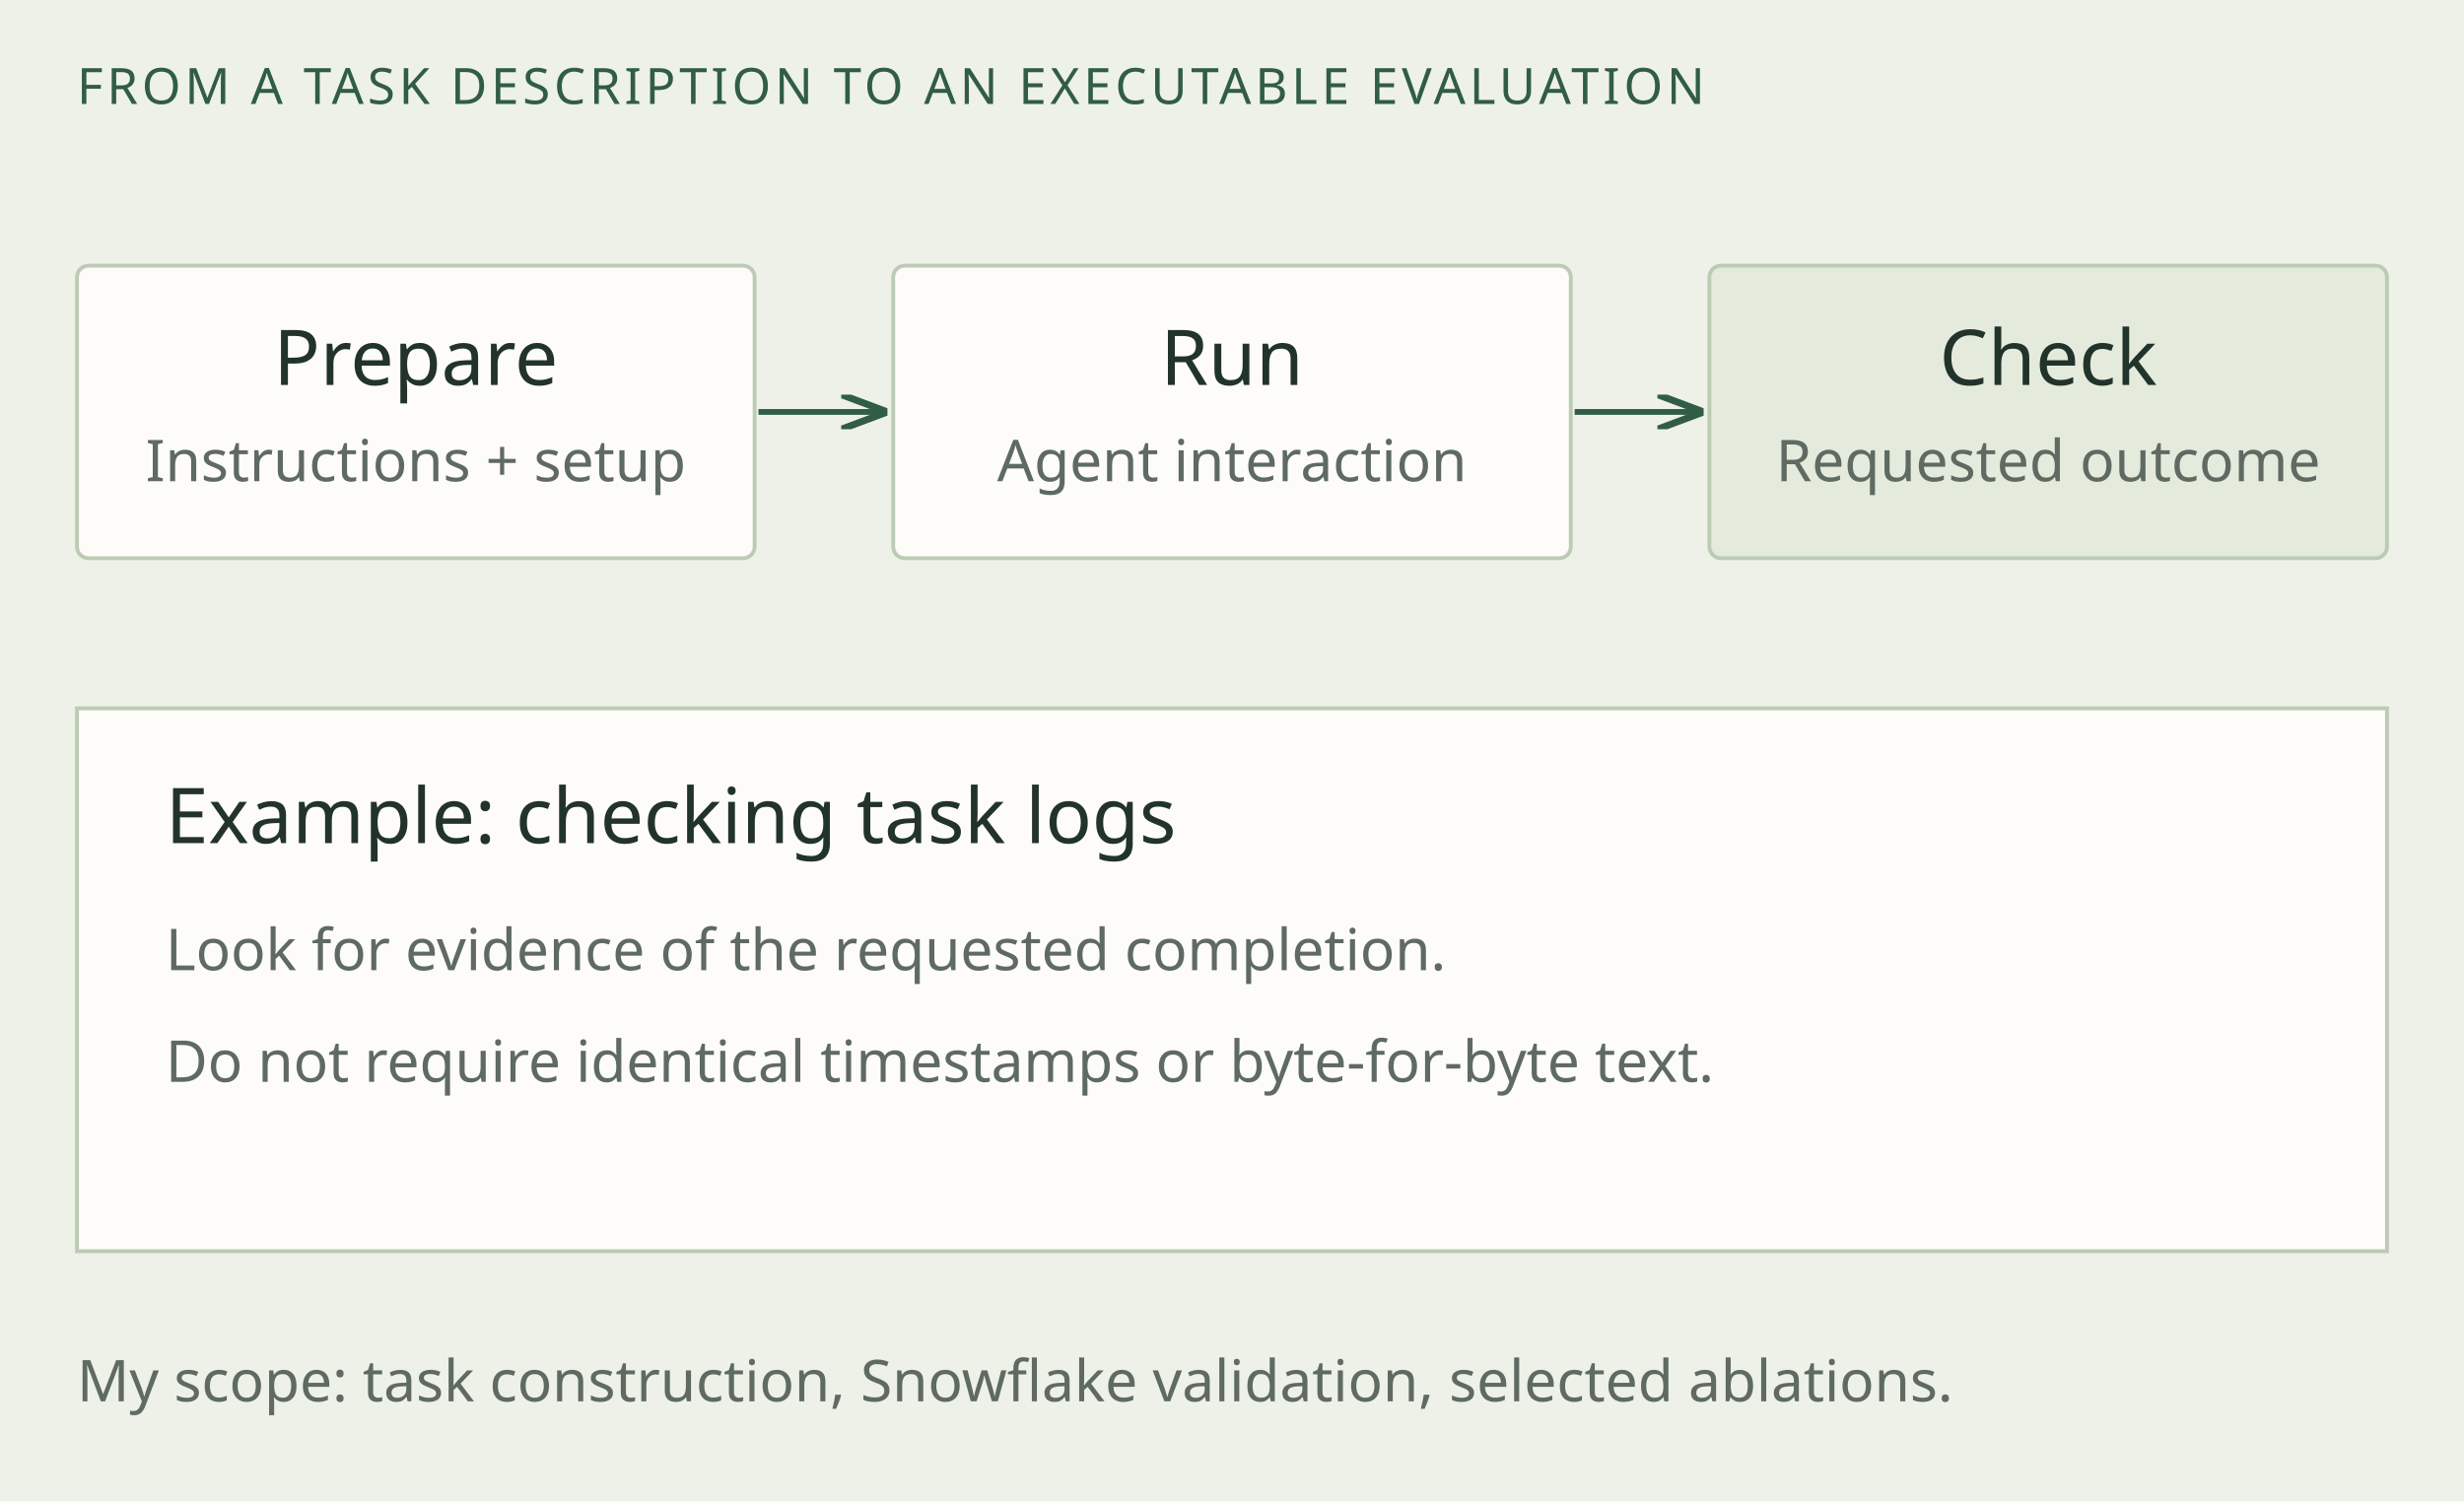
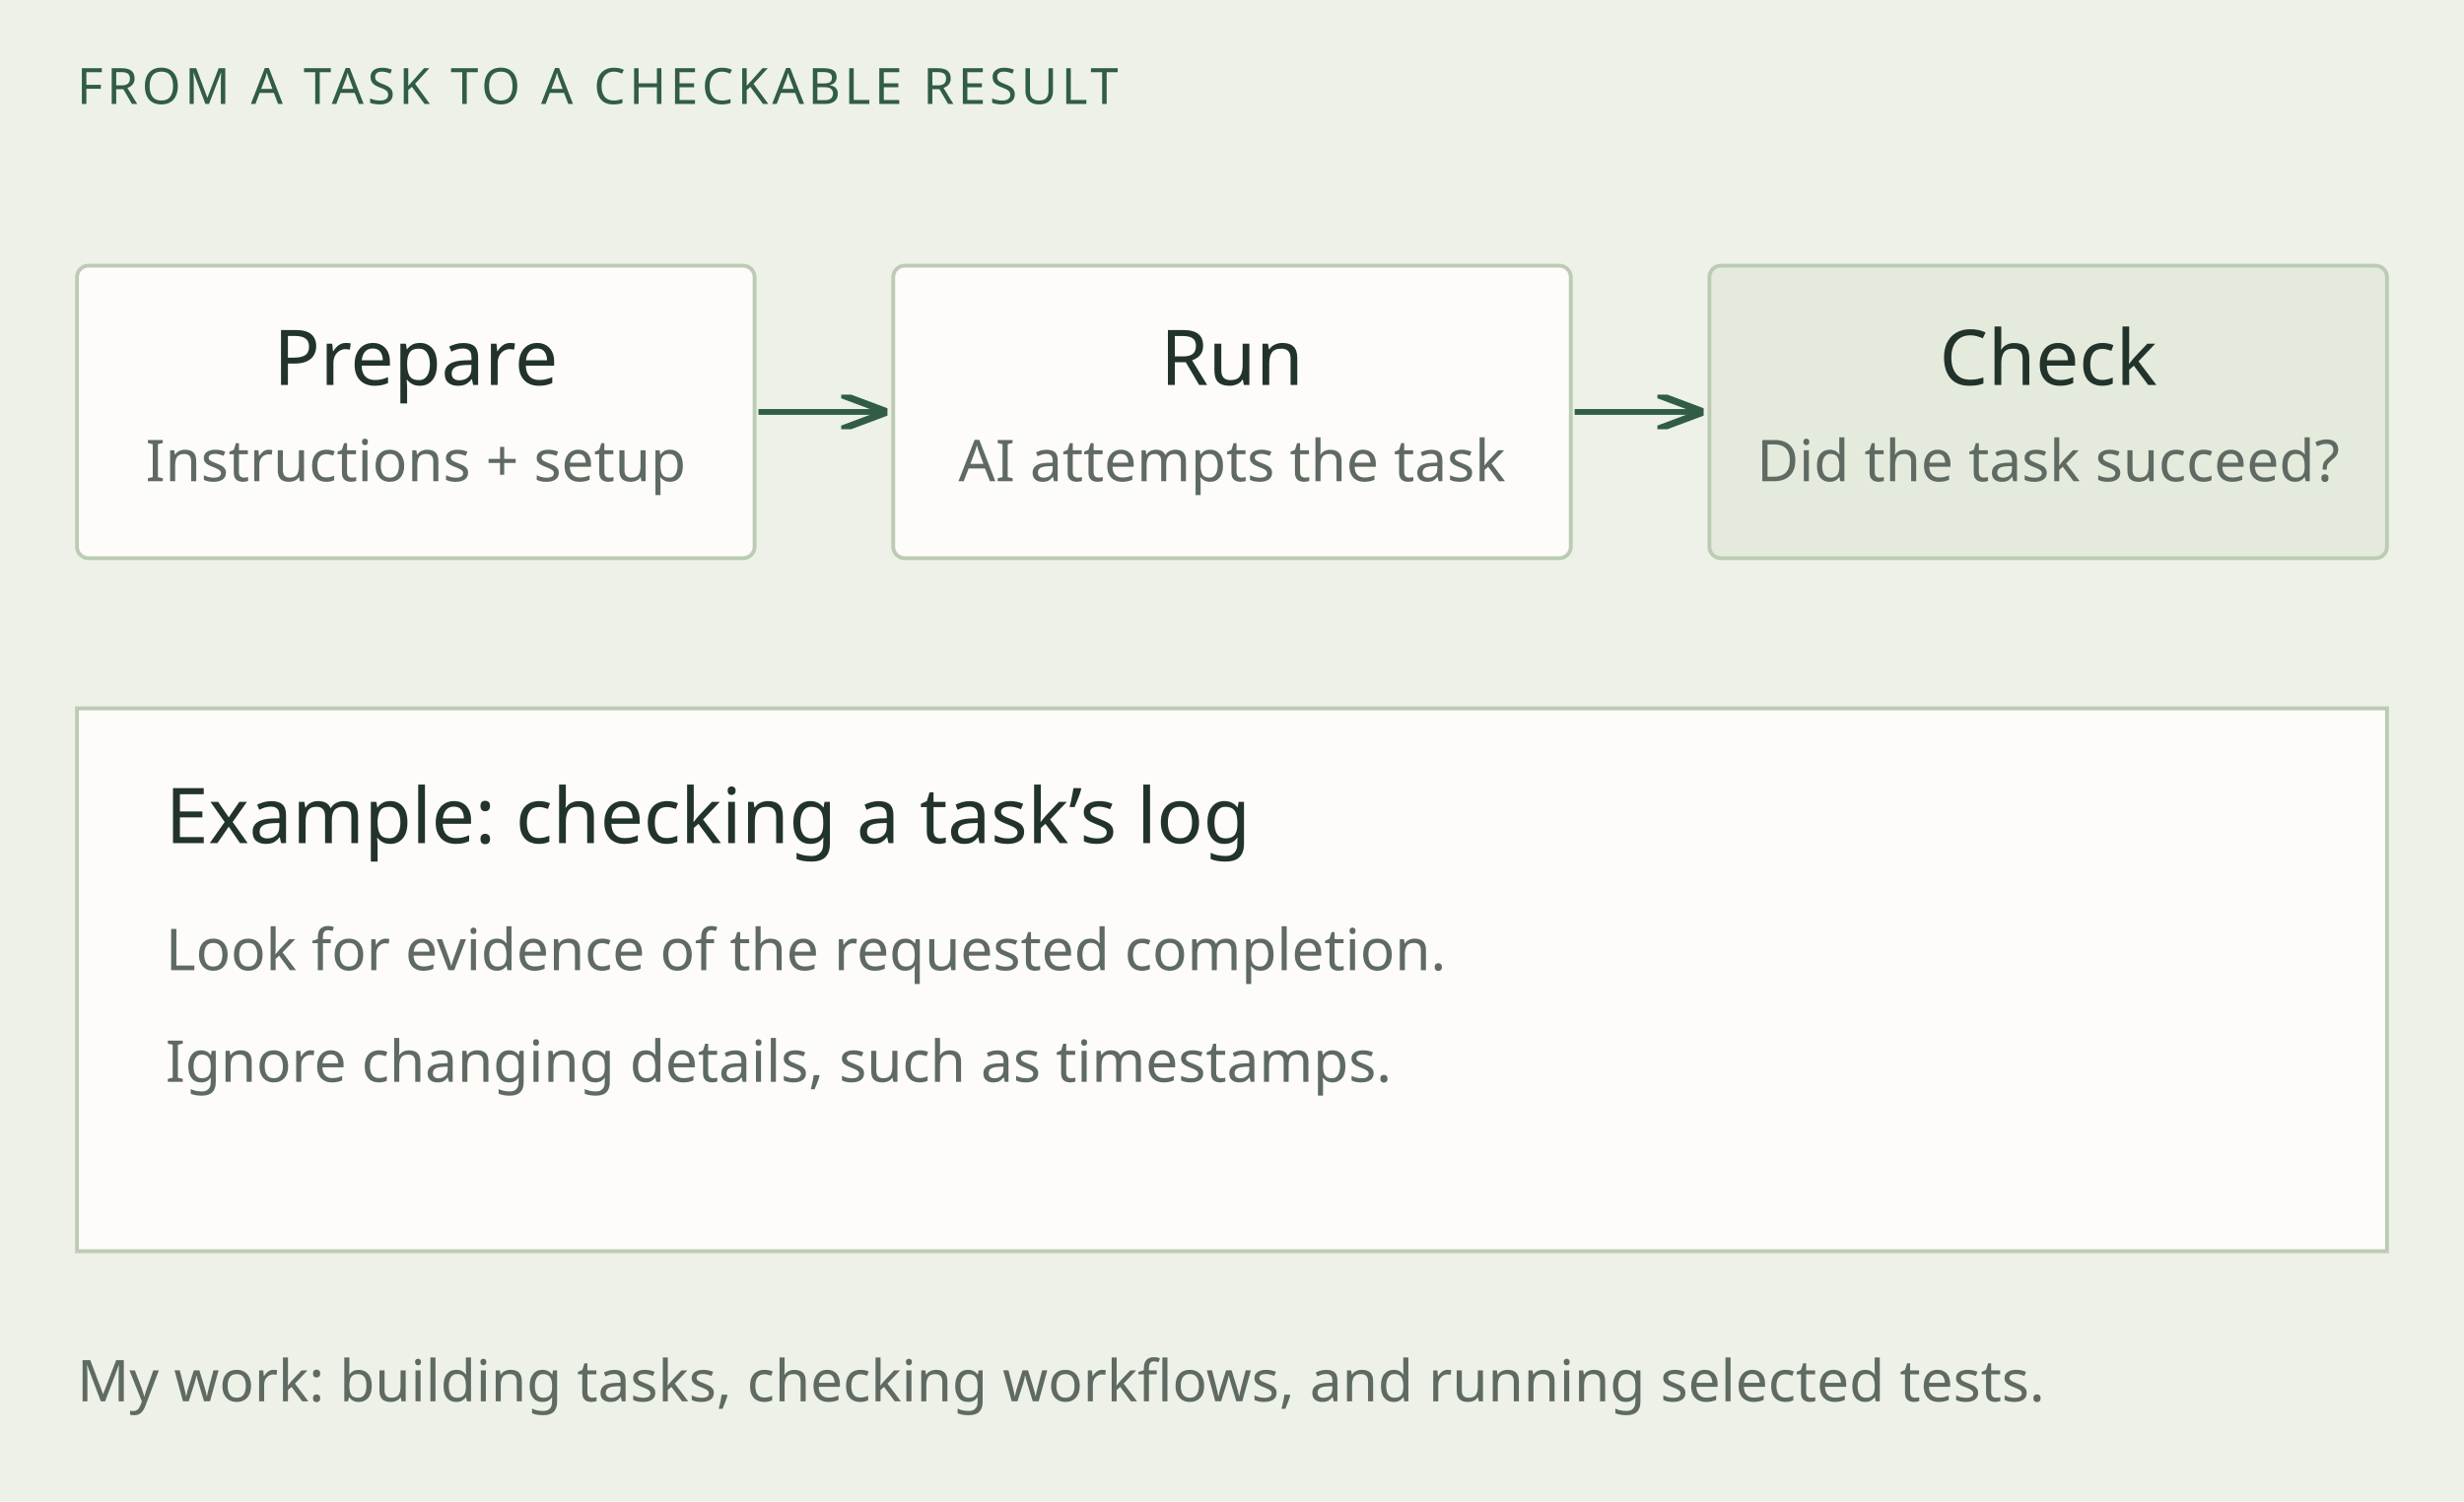
<svg xmlns="http://www.w3.org/2000/svg" viewBox="0 0 640 390" role="img" aria-labelledby="title desc">
  <defs>
    <marker id="arrow" markerWidth="8" markerHeight="6" refX="7" refY="3" orient="auto">
      <path d="M0 0L8 3L0 6" fill="none" stroke="#315c45" stroke-width="1.2" />
    </marker>
  </defs>
  <style>text{font-family:"Avenir Next",Avenir,sans-serif;fill:#22332b} .label{font-size:20px;font-weight:500}.sub{font-size:15px;fill:#5e6a62}.eyebrow{font-size:13px;letter-spacing:1px;fill:#315c45}.arrow{fill:none;stroke:#315c45;stroke-width:1.5;marker-end:url(#arrow)}</style>
  <rect width="640" height="390" fill="#edf1e7" />
-   <text x="20" y="27" class="eyebrow" text-anchor="start">FROM A TASK DESCRIPTION TO AN EXECUTABLE EVALUATION</text>
+   <text x="20" y="27" class="eyebrow" text-anchor="start">FROM A TASK TO A CHECKABLE RESULT</text>
  <rect x="20" y="69" width="176" height="76" rx="3" fill="#fdfcf8" stroke="#bccbb4" />
  <text x="108.0" y="100" class="label" text-anchor="middle">Prepare</text>
  <text x="108.0" y="125" class="sub" text-anchor="middle">Instructions + setup</text>
  <rect x="232" y="69" width="176" height="76" rx="3" fill="#fdfcf8" stroke="#bccbb4" />
  <text x="320.0" y="100" class="label" text-anchor="middle">Run</text>
-   <text x="320.0" y="125" class="sub" text-anchor="middle">Agent interaction</text>
+   <text x="320.0" y="125" class="sub" text-anchor="middle">AI attempts the task</text>
  <rect x="444" y="69" width="176" height="76" rx="3" fill="#e4ebdc" stroke="#bccbb4" />
  <text x="532.0" y="100" class="label" text-anchor="middle">Check</text>
-   <text x="532.0" y="125" class="sub" text-anchor="middle">Requested outcome</text>
+   <text x="532.0" y="125" class="sub" text-anchor="middle">Did the task succeed?</text>
  <path class="arrow" d="M197 107H229" />
  <path class="arrow" d="M409 107H441" />
  <rect x="20" y="184" width="600" height="141" fill="#fdfcf8" stroke="#bccbb4" />
-   <text x="43" y="219" class="label" text-anchor="start">Example: checking task logs</text>
+   <text x="43" y="219" class="label" text-anchor="start">Example: checking a task’s log</text>
  <text x="43" y="252" class="sub" text-anchor="start">Look for evidence of the requested completion.</text>
-   <text x="43" y="281" class="sub" text-anchor="start">Do not require identical timestamps or byte-for-byte text.</text>
-   <text x="20" y="364" class="sub" text-anchor="start">My scope: task construction, Snowflake validation, selected ablations.</text>
+   <text x="43" y="281" class="sub" text-anchor="start">Ignore changing details, such as timestamps.</text>
+   <text x="20" y="364" class="sub" text-anchor="start">My work: building tasks, checking workflows, and running selected tests.</text>
</svg>
